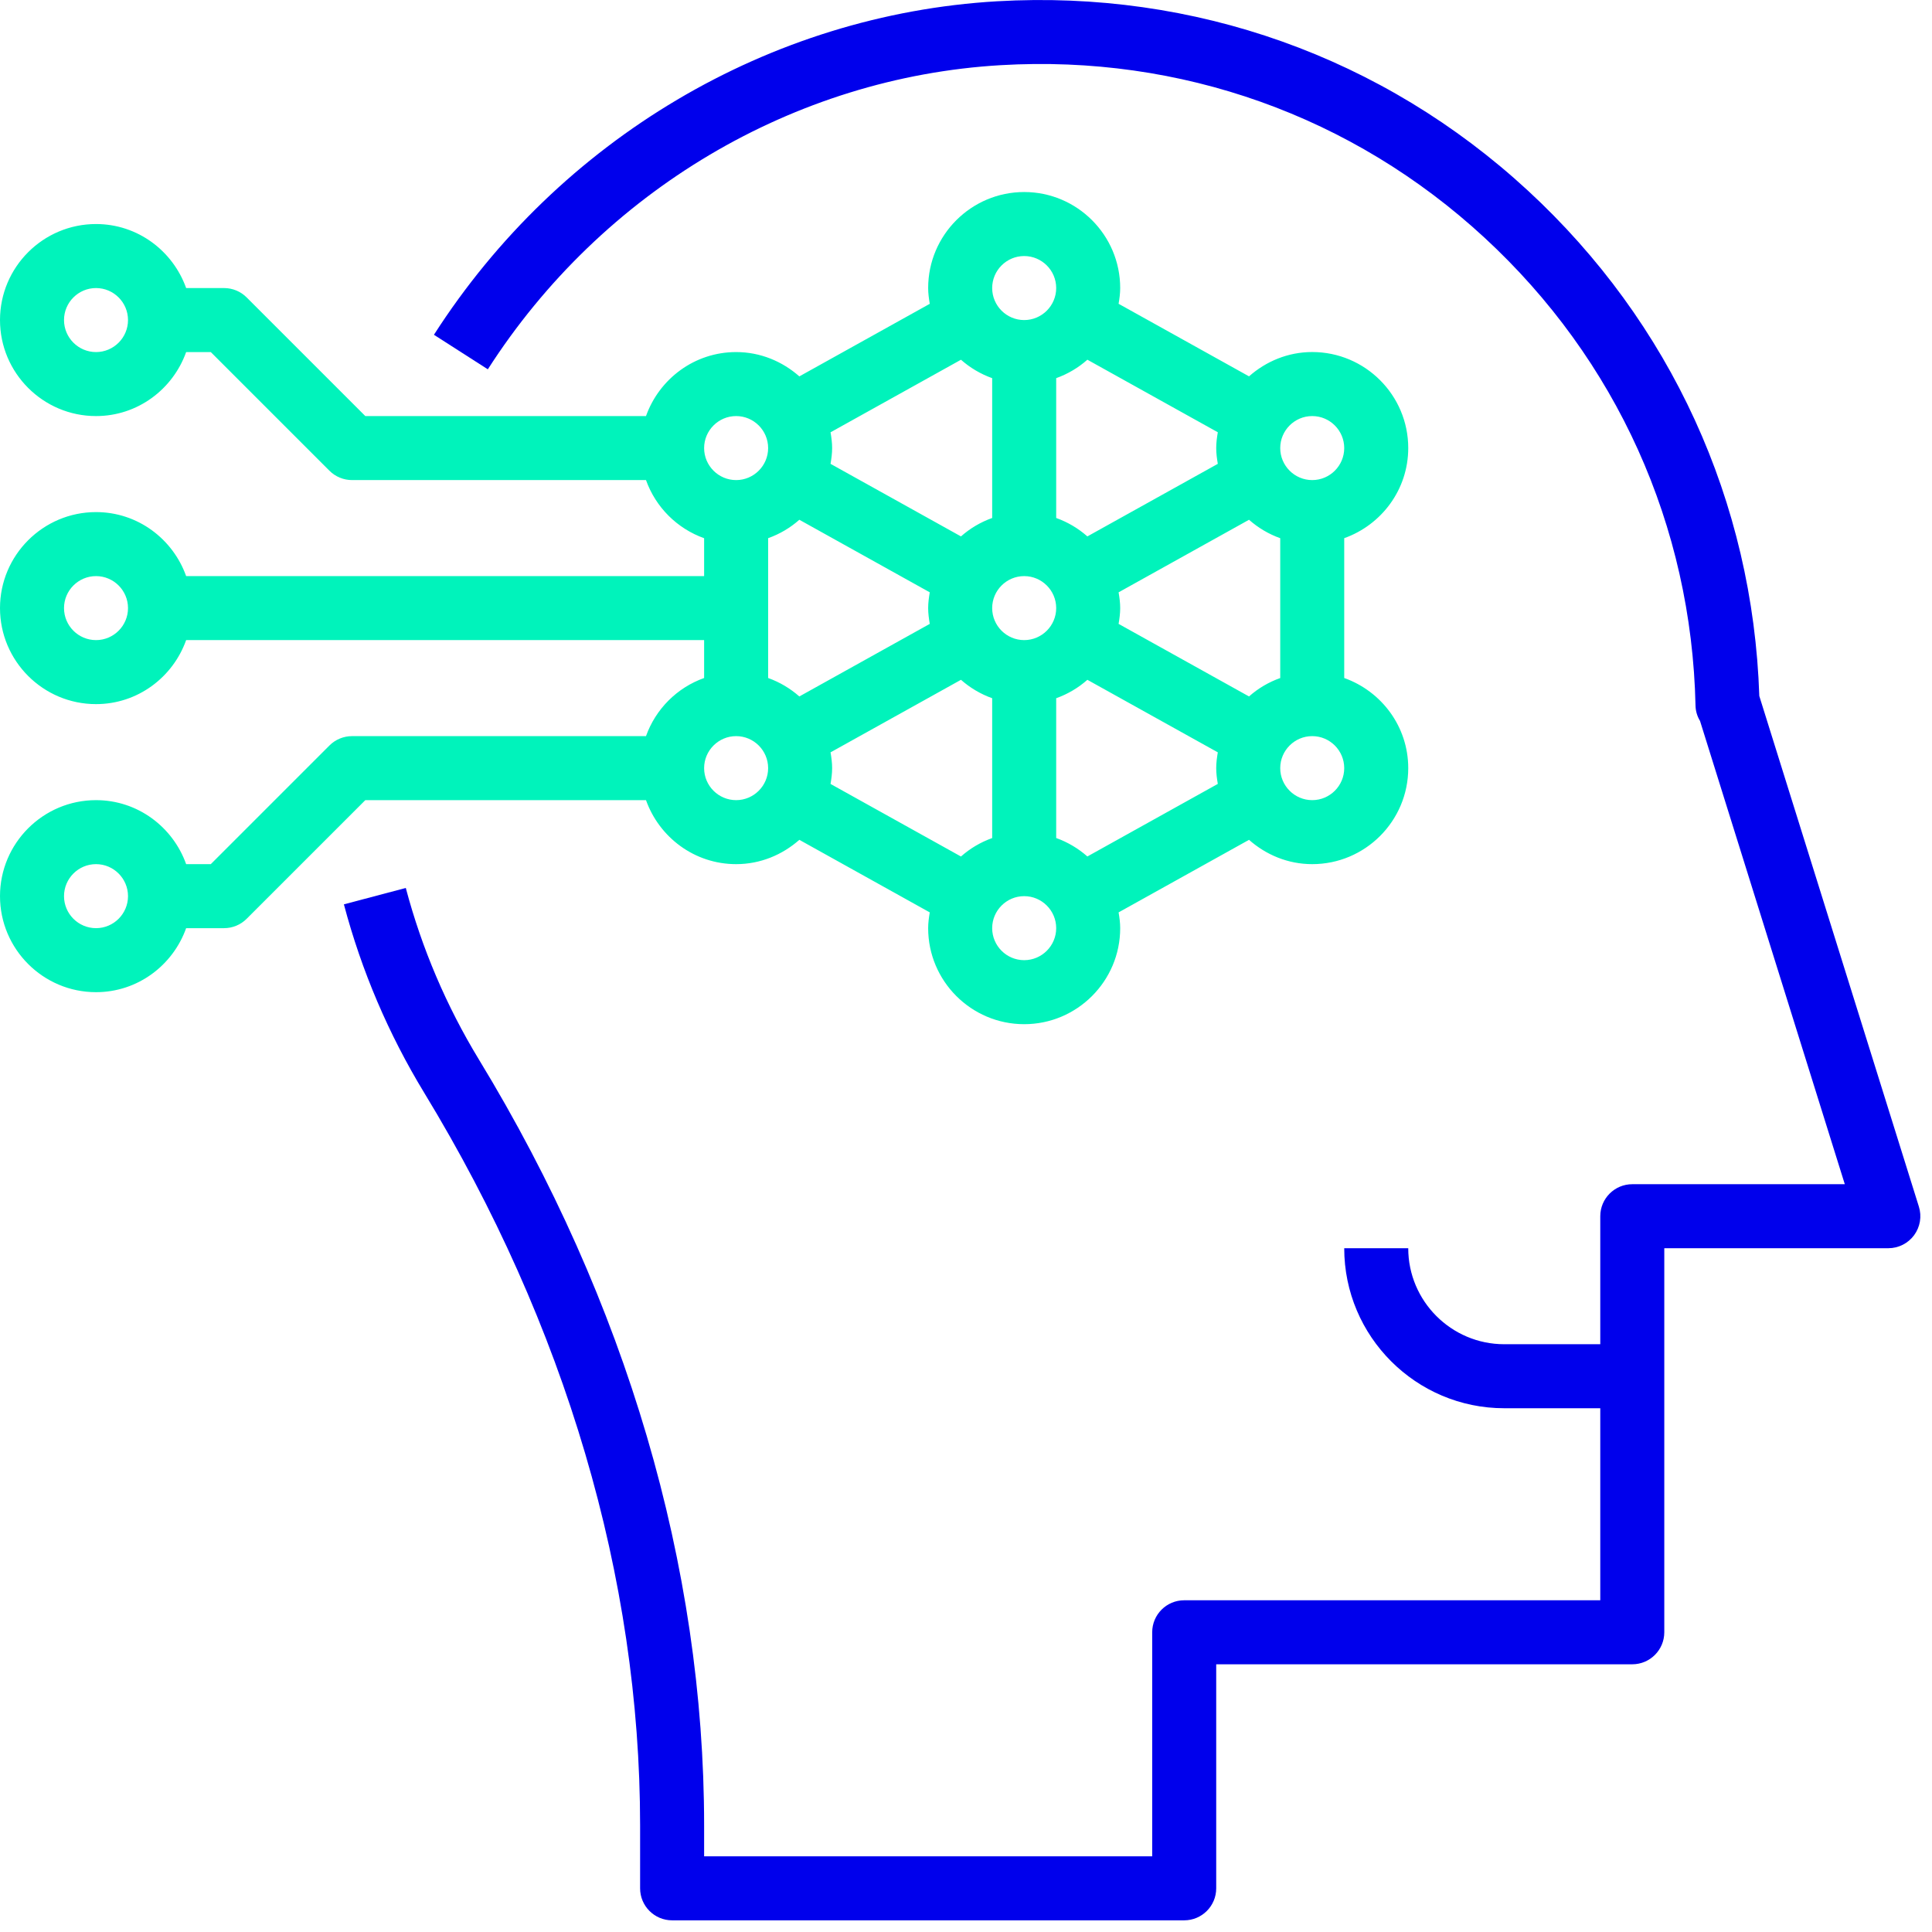
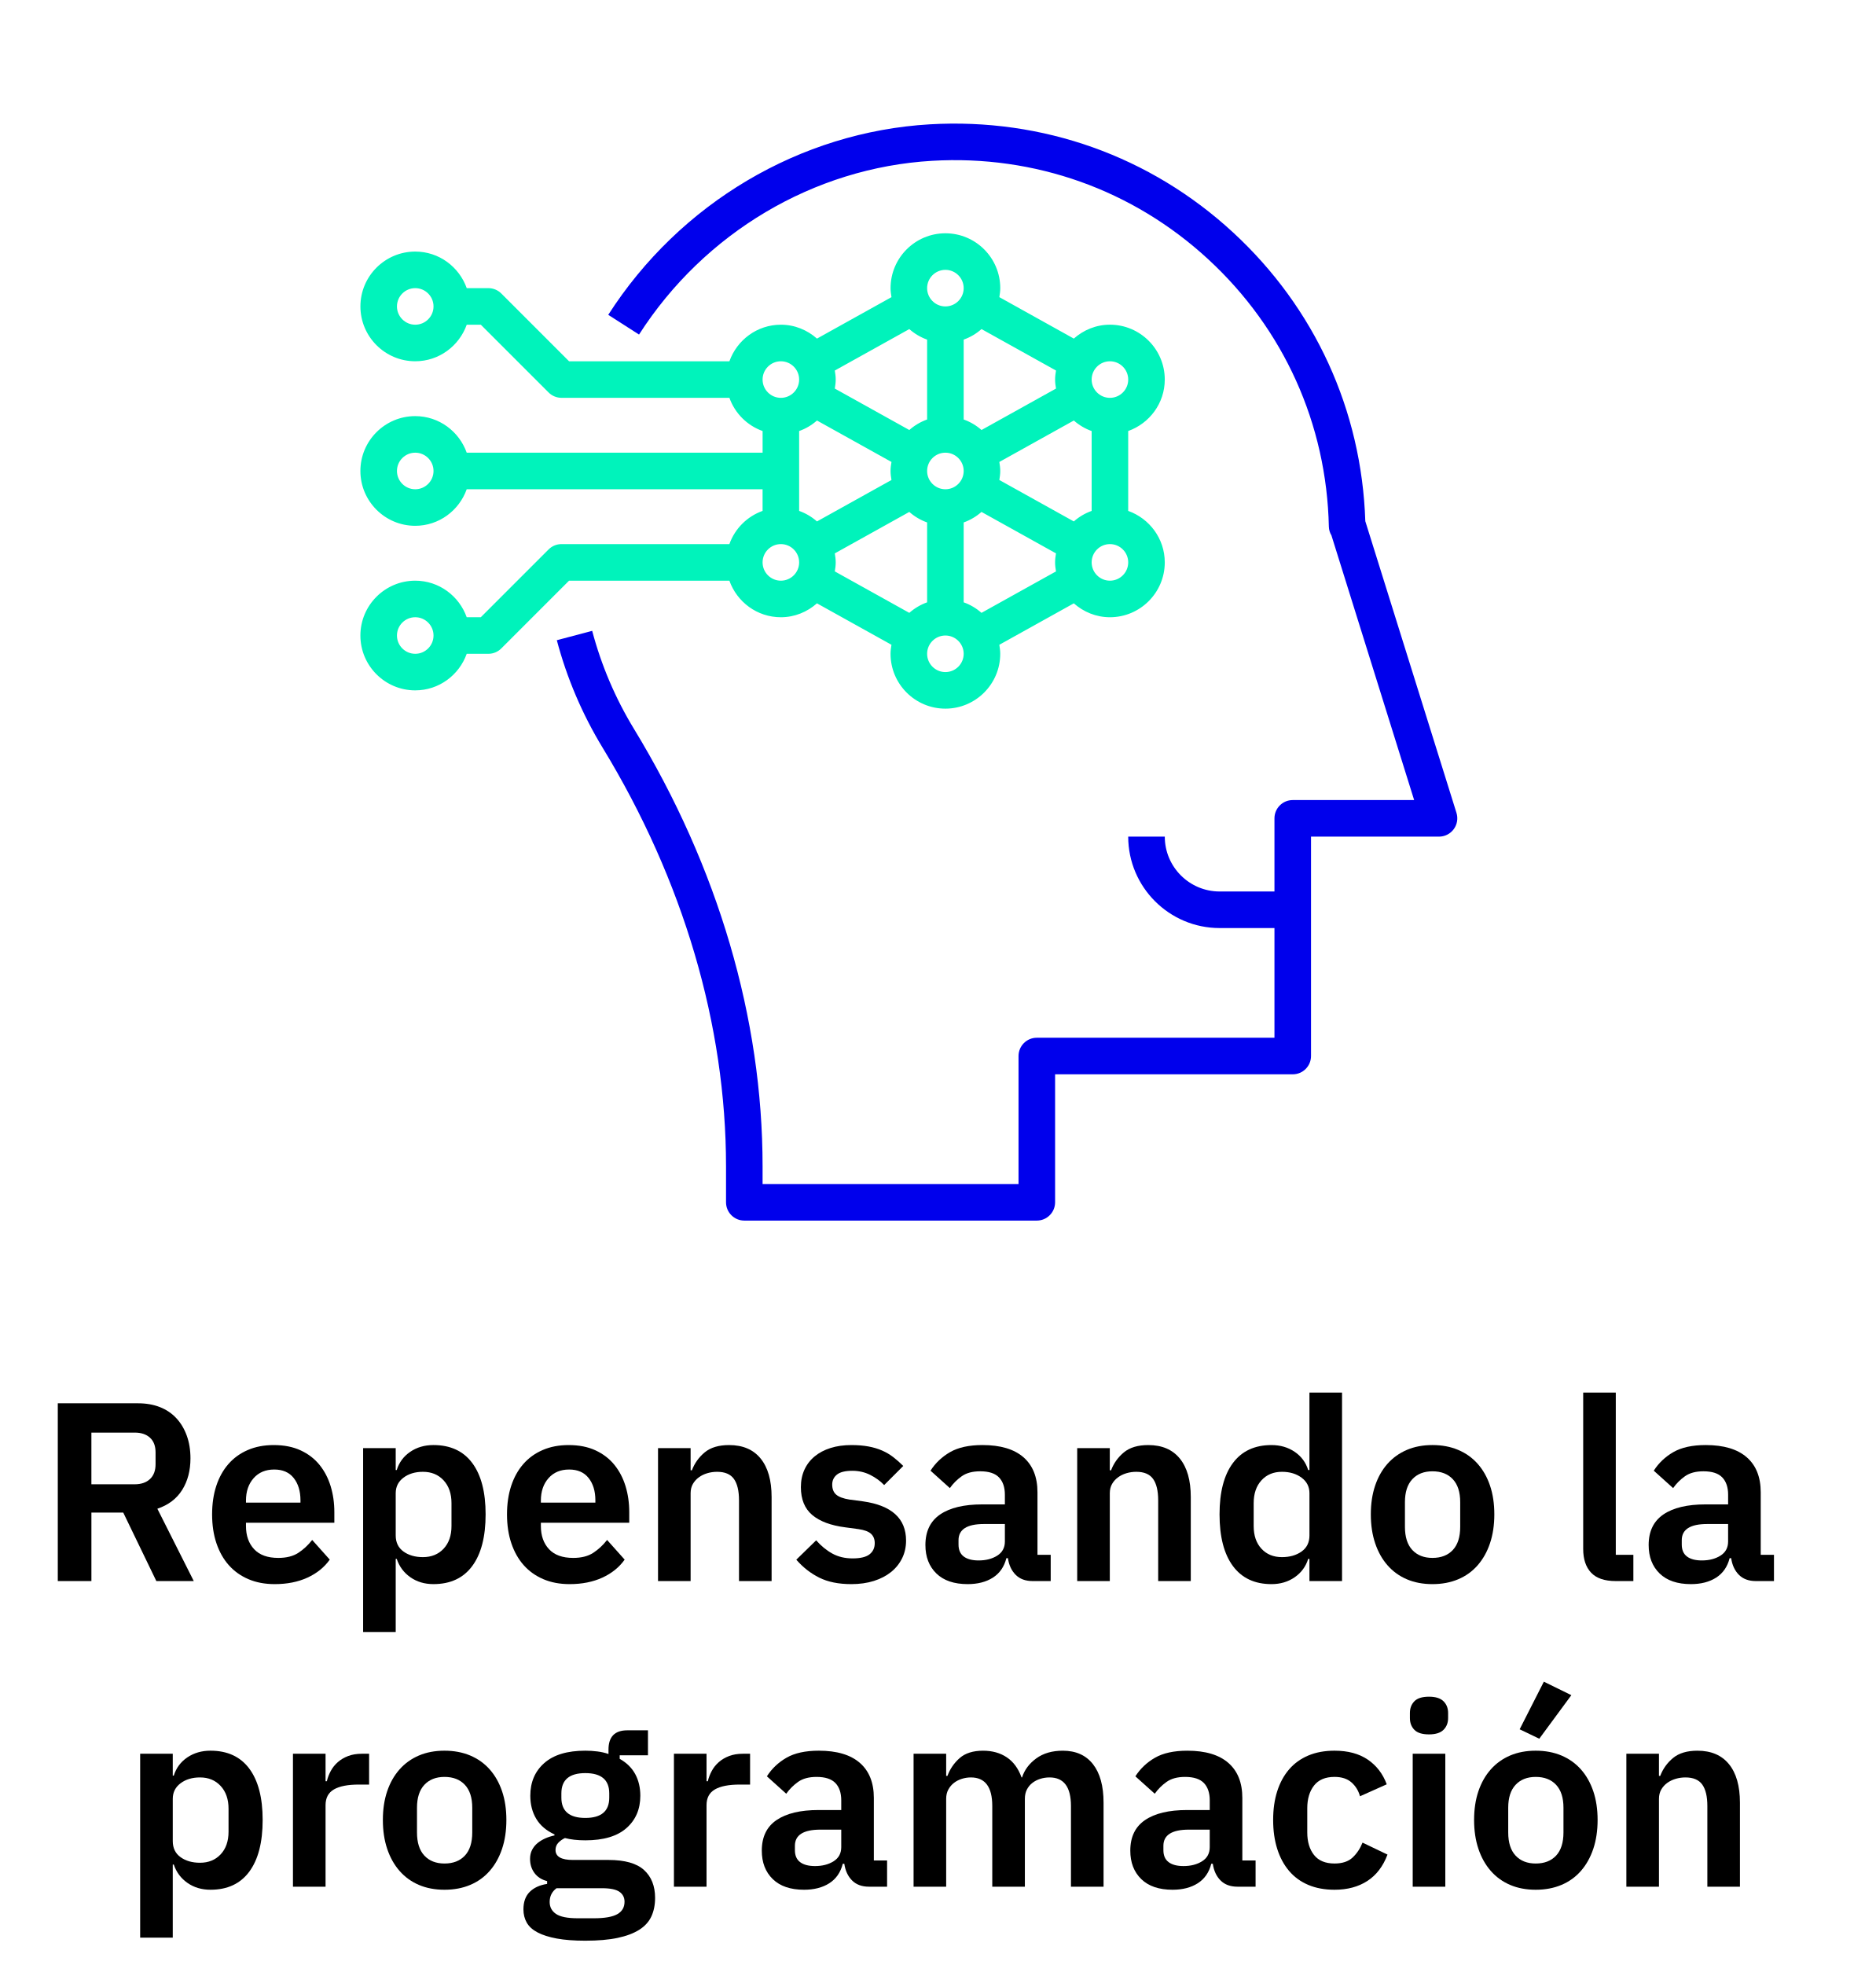
- <svg xmlns="http://www.w3.org/2000/svg" width="104px" height="104px" viewBox="0 0 104 104" version="1.1">
-   <g id="Landing-podcast" stroke="none" stroke-width="1" fill="none" fill-rule="evenodd">
-     <g id="Landing-podcast_Mobile" transform="translate(-108, -4323)" fill-rule="nonzero">
-       <g id="topicos" transform="translate(0, 4004)">
-         <g id="2" transform="translate(0, 306)">
+ <svg xmlns="http://www.w3.org/2000/svg" version="1.1" id="Capa_1" x="0px" y="0px" width="176.75px" height="185.167px" viewBox="-36 0 176.75 185.167" enable-background="new -36 0 176.75 185.167" xml:space="preserve">
+   <g id="Landing-podcast_1_">
+     <g id="Landing-podcast_Mobile_1_" transform="translate(-108, -4323)">
+       <g id="topicos_1_" transform="translate(0, 4004)">
+         <g id="_x32_" transform="translate(0, 306)">
          <g id="icon2" transform="translate(108, 13)">
-             <path d="M34.774,39.626 L18.952,39.626 C18.495,39.626 18.056,39.807 17.733,40.131 L11.347,46.517 L10.02,46.517 C9.307,44.517 7.412,43.072 5.169,43.072 C2.319,43.072 0,45.391 0,48.24 C0,51.09 2.319,53.409 5.169,53.409 C7.412,53.409 9.307,51.963 10.02,49.963 L12.06,49.963 C12.517,49.963 12.956,49.782 13.278,49.458 L19.665,43.072 L34.774,43.072 C35.488,45.072 37.383,46.517 39.626,46.517 C40.935,46.517 42.117,46.013 43.029,45.208 L50.049,49.114 C50.003,49.391 49.963,49.672 49.963,49.963 C49.963,52.813 52.282,55.132 55.132,55.132 C57.981,55.132 60.3,52.813 60.3,49.963 C60.3,49.672 60.261,49.391 60.214,49.114 L67.235,45.208 C68.146,46.013 69.328,46.517 70.637,46.517 C73.487,46.517 75.806,44.198 75.806,41.349 C75.806,39.106 74.361,37.21 72.36,36.497 L72.36,28.97 C74.361,28.257 75.806,26.362 75.806,24.118 C75.806,21.269 73.487,18.95 70.637,18.95 C69.328,18.95 68.146,19.455 67.235,20.259 L60.214,16.353 C60.261,16.078 60.3,15.797 60.3,15.506 C60.3,12.656 57.981,10.337 55.132,10.337 C52.282,10.337 49.963,12.656 49.963,15.506 C49.963,15.797 50.003,16.078 50.049,16.355 L43.029,20.261 C42.117,19.456 40.935,18.952 39.626,18.952 C37.383,18.952 35.488,20.397 34.774,22.397 L19.665,22.397 L13.278,16.011 C12.956,15.687 12.517,15.506 12.06,15.506 L10.02,15.506 C9.307,13.506 7.412,12.06 5.169,12.06 C2.319,12.06 0,14.379 0,17.229 C0,20.078 2.319,22.397 5.169,22.397 C7.412,22.397 9.307,20.952 10.02,18.952 L11.347,18.952 L17.733,25.338 C18.056,25.662 18.495,25.843 18.952,25.843 L34.774,25.843 C35.295,27.302 36.444,28.451 37.903,28.972 L37.903,31.012 L10.02,31.012 C9.307,29.011 7.412,27.566 5.169,27.566 C2.319,27.566 0,29.885 0,32.734 C0,35.584 2.319,37.903 5.169,37.903 C7.412,37.903 9.307,36.458 10.02,34.457 L37.903,34.457 L37.903,36.497 C36.444,37.017 35.295,38.167 34.774,39.626 Z M5.169,49.963 C4.219,49.963 3.446,49.19 3.446,48.24 C3.446,47.291 4.219,46.517 5.169,46.517 C6.118,46.517 6.891,47.291 6.891,48.24 C6.891,49.19 6.118,49.963 5.169,49.963 Z M5.169,18.952 C4.219,18.952 3.446,18.178 3.446,17.229 C3.446,16.279 4.219,15.506 5.169,15.506 C6.118,15.506 6.891,16.279 6.891,17.229 C6.891,18.178 6.118,18.952 5.169,18.952 Z M5.169,34.457 C4.219,34.457 3.446,33.684 3.446,32.734 C3.446,31.785 4.219,31.012 5.169,31.012 C6.118,31.012 6.891,31.785 6.891,32.734 C6.891,33.684 6.118,34.457 5.169,34.457 Z M39.626,43.072 C38.677,43.072 37.903,42.298 37.903,41.349 C37.903,40.399 38.677,39.626 39.626,39.626 C40.575,39.626 41.349,40.399 41.349,41.349 C41.349,42.298 40.575,43.072 39.626,43.072 Z M43.029,27.979 L50.049,31.885 C50.003,32.162 49.963,32.443 49.963,32.734 C49.963,33.026 50.003,33.306 50.049,33.584 L43.029,37.49 C42.539,37.059 41.974,36.721 41.349,36.497 L41.349,28.97 C41.974,28.748 42.541,28.412 43.029,27.979 Z M67.235,37.49 L60.214,33.584 C60.261,33.306 60.3,33.026 60.3,32.734 C60.3,32.443 60.261,32.162 60.214,31.885 L67.235,27.979 C67.724,28.41 68.289,28.748 68.915,28.972 L68.915,36.499 C68.289,36.721 67.722,37.057 67.235,37.49 Z M44.708,40.499 L51.729,36.594 C52.218,37.024 52.783,37.362 53.409,37.586 L53.409,45.113 C52.783,45.337 52.217,45.673 51.729,46.106 L44.708,42.2 C44.755,41.921 44.794,41.64 44.794,41.349 C44.794,41.058 44.755,40.777 44.708,40.499 Z M55.132,31.012 C56.081,31.012 56.855,31.785 56.855,32.734 C56.855,33.684 56.081,34.457 55.132,34.457 C54.182,34.457 53.409,33.684 53.409,32.734 C53.409,31.785 54.182,31.012 55.132,31.012 Z M56.855,37.586 C57.48,37.362 58.047,37.026 58.534,36.594 L65.555,40.499 C65.508,40.777 65.469,41.058 65.469,41.349 C65.469,41.64 65.508,41.921 65.555,42.198 L58.534,46.104 C58.045,45.673 57.48,45.335 56.855,45.111 L56.855,37.586 L56.855,37.586 Z M65.555,24.969 L58.534,28.875 C58.045,28.444 57.48,28.107 56.855,27.883 L56.855,20.356 C57.48,20.132 58.047,19.796 58.534,19.363 L65.555,23.269 C65.508,23.548 65.469,23.829 65.469,24.12 C65.469,24.411 65.508,24.692 65.555,24.969 Z M53.409,27.883 C52.783,28.107 52.217,28.443 51.729,28.875 L44.708,24.969 C44.755,24.692 44.794,24.411 44.794,24.12 C44.794,23.829 44.755,23.548 44.708,23.271 L51.729,19.365 C52.218,19.796 52.783,20.133 53.409,20.357 L53.409,27.883 Z M55.132,51.686 C54.182,51.686 53.409,50.912 53.409,49.963 C53.409,49.014 54.182,48.24 55.132,48.24 C56.081,48.24 56.855,49.014 56.855,49.963 C56.855,50.912 56.081,51.686 55.132,51.686 Z M70.637,43.072 C69.688,43.072 68.915,42.298 68.915,41.349 C68.915,40.399 69.688,39.626 70.637,39.626 C71.587,39.626 72.36,40.399 72.36,41.349 C72.36,42.298 71.587,43.072 70.637,43.072 Z M70.637,22.397 C71.587,22.397 72.36,23.171 72.36,24.12 C72.36,25.069 71.587,25.843 70.637,25.843 C69.688,25.843 68.915,25.069 68.915,24.12 C68.915,23.171 69.688,22.397 70.637,22.397 Z M55.132,13.783 C56.081,13.783 56.855,14.556 56.855,15.506 C56.855,16.455 56.081,17.229 55.132,17.229 C54.182,17.229 53.409,16.455 53.409,15.506 C53.409,14.556 54.182,13.783 55.132,13.783 Z M39.626,22.397 C40.575,22.397 41.349,23.171 41.349,24.12 C41.349,25.069 40.575,25.843 39.626,25.843 C38.677,25.843 37.903,25.069 37.903,24.12 C37.903,23.171 38.677,22.397 39.626,22.397 Z" id="Shape" fill="#00F3BB" />
-             <path d="M36.18,103.372 L63.746,103.372 C64.697,103.372 65.469,102.6 65.469,101.649 L65.469,89.589 L87.866,89.589 C88.817,89.589 89.589,88.817 89.589,87.866 L89.589,67.192 L101.649,67.192 C102.197,67.192 102.712,66.932 103.038,66.489 C103.363,66.046 103.458,65.477 103.294,64.954 L94.704,37.467 C94.36,27.013 89.946,17.365 82.241,10.254 C74.447,3.063 64.29,-0.548 53.666,0.069 C41.437,0.784 30.107,7.494 23.359,18.021 L26.26,19.88 C32.416,10.279 42.736,4.159 53.869,3.508 C63.553,2.937 72.807,6.237 79.903,12.787 C87.024,19.356 91.06,28.307 91.27,37.987 C91.277,38.285 91.365,38.566 91.513,38.809 L99.306,63.746 L87.866,63.746 C86.915,63.746 86.143,64.518 86.143,65.469 L86.143,72.36 L80.975,72.36 C78.125,72.36 75.806,70.041 75.806,67.192 L72.36,67.192 C72.36,71.942 76.225,75.806 80.975,75.806 L86.143,75.806 L86.143,86.143 L63.746,86.143 C62.795,86.143 62.023,86.915 62.023,87.866 L62.023,99.926 L37.903,99.926 L37.903,98.26 C37.903,84.32 33.713,70.067 25.784,57.041 C24.031,54.16 22.706,51.05 21.844,47.799 L18.512,48.681 C19.458,52.253 20.914,55.667 22.84,58.832 C30.44,71.32 34.457,84.953 34.457,98.26 L34.457,101.649 C34.457,102.6 35.229,103.372 36.18,103.372 Z" id="Path" fill="#0000EC" />
+             <path id="Shape_3_" fill="#00F3BB" d="M32.739,51.272H16.916c-0.457,0-0.896,0.181-1.218,0.505l-6.387,6.387H7.984       c-0.713-2-2.608-3.445-4.852-3.445c-2.85,0-5.168,2.318-5.168,5.168s2.319,5.168,5.168,5.168c2.243,0,4.139-1.445,4.852-3.445       h2.04c0.457,0,0.896-0.181,1.218-0.505l6.386-6.386h15.11c0.713,2,2.608,3.445,4.852,3.445c1.309,0,2.491-0.505,3.402-1.31       l7.021,3.905c-0.047,0.277-0.087,0.559-0.087,0.85c0,2.85,2.319,5.169,5.168,5.169c2.85,0,5.17-2.319,5.17-5.169       c0-0.291-0.041-0.572-0.086-0.85l7.02-3.905c0.912,0.805,2.094,1.31,3.402,1.31c2.85,0,5.17-2.319,5.17-5.169       c0-2.243-1.447-4.138-3.447-4.852v-7.527c2-0.713,3.447-2.608,3.447-4.852c0-2.85-2.32-5.168-5.17-5.168       c-1.309,0-2.49,0.505-3.402,1.31L58.18,28c0.045-0.276,0.086-0.557,0.086-0.848c0-2.85-2.32-5.169-5.17-5.169       c-2.849,0-5.168,2.319-5.168,5.169c0,0.291,0.04,0.572,0.087,0.849l-7.021,3.906c-0.911-0.805-2.093-1.309-3.402-1.309       c-2.243,0-4.138,1.445-4.852,3.446h-15.11l-6.386-6.387c-0.322-0.324-0.762-0.505-1.218-0.505h-2.04       c-0.713-2-2.608-3.446-4.852-3.446c-2.85,0-5.168,2.319-5.168,5.168s2.319,5.169,5.168,5.169c2.243,0,4.139-1.446,4.852-3.446       h1.327l6.387,6.386c0.322,0.324,0.762,0.505,1.218,0.505h15.823c0.52,1.46,1.669,2.608,3.128,3.129v2.04H7.984       c-0.713-2-2.608-3.445-4.852-3.445c-2.85,0-5.168,2.318-5.168,5.168s2.319,5.168,5.168,5.168c2.243,0,4.139-1.445,4.852-3.445       h27.883v2.04C34.408,48.664,33.259,49.813,32.739,51.272z M3.133,61.609c-0.949,0-1.723-0.773-1.723-1.723       s0.773-1.723,1.723-1.723s1.723,0.773,1.723,1.723S4.082,61.609,3.133,61.609z M3.133,30.598c-0.949,0-1.723-0.774-1.723-1.723       s0.773-1.723,1.723-1.723s1.723,0.773,1.723,1.723S4.082,30.598,3.133,30.598z M3.133,46.104c-0.949,0-1.723-0.773-1.723-1.723       s0.773-1.723,1.723-1.723s1.723,0.773,1.723,1.723S4.082,46.104,3.133,46.104z M37.59,54.719c-0.949,0-1.723-0.774-1.723-1.724       s0.774-1.723,1.723-1.723s1.723,0.773,1.723,1.723S38.54,54.719,37.59,54.719z M40.993,39.626l7.021,3.905       c-0.047,0.277-0.087,0.559-0.087,0.85s0.04,0.572,0.087,0.85l-7.021,3.905c-0.489-0.431-1.054-0.769-1.68-0.992v-7.527       C39.938,40.395,40.505,40.059,40.993,39.626z M65.199,49.136l-7.02-3.905c0.045-0.277,0.086-0.559,0.086-0.85       s-0.041-0.572-0.086-0.85l7.02-3.905c0.49,0.431,1.055,0.769,1.68,0.992v7.527C66.254,48.367,65.688,48.703,65.199,49.136z        M42.673,52.146l7.021-3.906c0.488,0.431,1.054,0.769,1.679,0.992v7.527c-0.625,0.224-1.191,0.561-1.679,0.992l-7.021-3.906       c0.046-0.278,0.086-0.56,0.086-0.851S42.719,52.424,42.673,52.146z M53.096,42.658c0.949,0,1.723,0.773,1.723,1.723       s-0.773,1.723-1.723,1.723c-0.95,0-1.723-0.773-1.723-1.723S52.146,42.658,53.096,42.658z M54.818,49.232       c0.627-0.224,1.193-0.561,1.68-0.992l7.021,3.906c-0.047,0.277-0.086,0.558-0.086,0.849s0.039,0.572,0.086,0.85l-7.021,3.905       c-0.488-0.43-1.053-0.768-1.68-0.992V49.232L54.818,49.232z M63.52,36.616l-7.021,3.905c-0.488-0.431-1.053-0.768-1.68-0.992       v-7.527c0.627-0.224,1.193-0.56,1.68-0.992l7.021,3.906c-0.047,0.278-0.086,0.56-0.086,0.851S63.473,36.338,63.52,36.616z        M51.373,39.529c-0.625,0.225-1.191,0.561-1.679,0.992l-7.021-3.905c0.046-0.278,0.086-0.559,0.086-0.85       s-0.04-0.572-0.086-0.85l7.021-3.905c0.488,0.431,1.054,0.768,1.679,0.992V39.529z M53.096,63.332       c-0.95,0-1.723-0.773-1.723-1.723s0.773-1.723,1.723-1.723c0.949,0,1.723,0.773,1.723,1.723S54.045,63.332,53.096,63.332z        M68.602,54.719c-0.949,0-1.723-0.774-1.723-1.724s0.773-1.723,1.723-1.723s1.723,0.773,1.723,1.723       S69.551,54.719,68.602,54.719z M68.602,34.044c0.949,0,1.723,0.773,1.723,1.723s-0.773,1.723-1.723,1.723       s-1.723-0.773-1.723-1.723S67.652,34.044,68.602,34.044z M53.096,25.429c0.949,0,1.723,0.774,1.723,1.723       s-0.773,1.723-1.723,1.723c-0.95,0-1.723-0.773-1.723-1.723S52.146,25.429,53.096,25.429z M37.59,34.044       c0.949,0,1.723,0.773,1.723,1.723s-0.773,1.723-1.723,1.723s-1.723-0.773-1.723-1.723S36.641,34.044,37.59,34.044z" />
+             <path id="Path" fill="#0000EC" d="M34.145,115.019h27.566c0.951,0,1.723-0.772,1.723-1.724v-12.06H85.83       c0.951,0,1.723-0.771,1.723-1.723V78.838h12.061c0.549,0,1.063-0.26,1.389-0.703c0.326-0.442,0.42-1.011,0.258-1.535       l-8.592-27.486c-0.344-10.454-4.758-20.102-12.463-27.212C72.412,14.71,62.256,11.099,51.63,11.715       c-12.229,0.715-23.559,7.426-30.308,17.952l2.901,1.859C30.38,21.925,40.7,15.806,51.833,15.154       c9.684-0.57,18.938,2.729,26.034,9.279c7.121,6.569,11.158,15.52,11.367,25.2c0.008,0.298,0.096,0.579,0.244,0.821       l7.793,24.938H85.83c-0.951,0-1.723,0.771-1.723,1.723v6.892h-5.168c-2.85,0-5.168-2.319-5.168-5.169h-3.447       c0,4.75,3.865,8.615,8.615,8.615h5.168v10.336H61.711c-0.951,0-1.723,0.772-1.723,1.724v12.06H35.867v-1.666       c0-13.939-4.19-28.192-12.119-41.219c-1.754-2.881-3.079-5.99-3.94-9.242l-3.332,0.883c0.946,3.571,2.402,6.986,4.328,10.15       c7.6,12.488,11.618,26.121,11.618,39.428v3.389C32.422,114.246,33.193,115.019,34.145,115.019z" />
          </g>
        </g>
      </g>
    </g>
  </g>
+   <g>
+     <path d="M-27.386,148.988h-3.168v-16.752h7.56c0.768,0,1.456,0.12,2.064,0.359c0.608,0.24,1.124,0.588,1.548,1.045   c0.424,0.455,0.752,1.004,0.984,1.644s0.348,1.353,0.348,2.136c0,1.152-0.26,2.145-0.78,2.977s-1.3,1.424-2.34,1.775l3.432,6.816   h-3.528l-3.12-6.456h-3V148.988z M-23.307,139.868c0.608,0,1.088-0.163,1.44-0.491s0.528-0.797,0.528-1.404v-1.104   c0-0.608-0.176-1.071-0.528-1.392s-0.832-0.48-1.44-0.48h-4.08v4.872H-23.307z" />
+     <path d="M-10.107,149.276c-0.928,0-1.756-0.156-2.484-0.468c-0.728-0.313-1.344-0.752-1.848-1.32   c-0.504-0.568-0.892-1.256-1.164-2.064c-0.272-0.807-0.408-1.715-0.408-2.724c0-0.991,0.132-1.888,0.396-2.688   c0.264-0.799,0.644-1.483,1.14-2.051c0.496-0.568,1.104-1.009,1.824-1.32c0.72-0.313,1.536-0.469,2.448-0.469   c0.976,0,1.824,0.168,2.544,0.504c0.72,0.336,1.312,0.793,1.776,1.369c0.464,0.575,0.812,1.244,1.044,2.004   s0.348,1.571,0.348,2.436v1.008h-8.328v0.311c0,0.904,0.256,1.632,0.768,2.18c0.512,0.549,1.272,0.822,2.28,0.822   c0.768,0,1.396-0.159,1.884-0.477c0.488-0.318,0.924-0.723,1.308-1.215l1.656,1.853c-0.512,0.722-1.212,1.288-2.1,1.696   C-7.911,149.071-8.939,149.276-10.107,149.276z M-10.155,138.477c-0.816,0-1.464,0.271-1.944,0.816   c-0.48,0.543-0.72,1.247-0.72,2.111v0.191h5.136v-0.215c0-0.865-0.212-1.564-0.636-2.101S-9.355,138.477-10.155,138.477z" />
+     <path d="M-1.779,136.461h3.072v2.063h0.096c0.224-0.72,0.648-1.292,1.272-1.716s1.352-0.637,2.184-0.637   c1.6,0,2.82,0.564,3.66,1.692s1.26,2.74,1.26,4.836c0,2.112-0.42,3.736-1.26,4.872c-0.84,1.137-2.061,1.704-3.66,1.704   c-0.832,0-1.556-0.216-2.172-0.647c-0.616-0.433-1.044-1.009-1.284-1.729H1.293v6.888h-3.072V136.461z M3.861,146.732   c0.8,0,1.448-0.264,1.944-0.792s0.744-1.239,0.744-2.136v-2.16c0-0.896-0.248-1.611-0.744-2.148   c-0.496-0.535-1.144-0.804-1.944-0.804c-0.736,0-1.348,0.185-1.836,0.552c-0.488,0.368-0.732,0.856-0.732,1.465v3.983   c0,0.656,0.244,1.16,0.732,1.512C2.513,146.557,3.125,146.732,3.861,146.732z" />
+     <path d="M17.685,149.276c-0.928,0-1.756-0.156-2.484-0.468c-0.728-0.313-1.344-0.752-1.848-1.32   c-0.504-0.568-0.892-1.256-1.164-2.064c-0.272-0.807-0.408-1.715-0.408-2.724c0-0.991,0.132-1.888,0.396-2.688   c0.264-0.799,0.644-1.483,1.14-2.051c0.496-0.568,1.104-1.009,1.824-1.32c0.72-0.313,1.536-0.469,2.448-0.469   c0.976,0,1.824,0.168,2.544,0.504c0.72,0.336,1.312,0.793,1.776,1.369c0.464,0.575,0.812,1.244,1.044,2.004   s0.348,1.571,0.348,2.436v1.008h-8.328v0.311c0,0.904,0.256,1.632,0.768,2.18c0.512,0.549,1.272,0.822,2.28,0.822   c0.768,0,1.396-0.159,1.884-0.477c0.488-0.318,0.924-0.723,1.308-1.215l1.656,1.853c-0.512,0.722-1.212,1.288-2.1,1.696   C19.881,149.071,18.853,149.276,17.685,149.276z M17.637,138.477c-0.816,0-1.464,0.271-1.944,0.816   c-0.48,0.543-0.72,1.247-0.72,2.111v0.191h5.136v-0.215c0-0.865-0.212-1.564-0.636-2.101S18.437,138.477,17.637,138.477z" />
+     <path d="M26.013,148.988v-12.527h3.072v2.088h0.12c0.256-0.672,0.66-1.236,1.212-1.692c0.552-0.456,1.316-0.685,2.292-0.685   c1.296,0,2.288,0.424,2.976,1.272c0.688,0.849,1.032,2.056,1.032,3.624v7.92h-3.072v-7.607c0-0.896-0.16-1.568-0.48-2.017   c-0.32-0.448-0.849-0.672-1.584-0.672c-0.32,0-0.628,0.044-0.924,0.132c-0.296,0.088-0.56,0.216-0.792,0.385   c-0.232,0.168-0.42,0.375-0.564,0.623s-0.216,0.54-0.216,0.877v8.279H26.013z" />
+     <path d="M44.229,149.276c-1.2,0-2.208-0.204-3.024-0.612s-1.536-0.972-2.16-1.691l1.872-1.824c0.464,0.527,0.972,0.944,1.524,1.248   c0.552,0.304,1.188,0.455,1.908,0.455c0.736,0,1.268-0.127,1.596-0.383c0.328-0.256,0.492-0.608,0.492-1.057   c0-0.367-0.116-0.66-0.348-0.876c-0.232-0.216-0.628-0.364-1.188-0.444l-1.248-0.168c-1.36-0.176-2.396-0.563-3.108-1.164   c-0.712-0.6-1.068-1.476-1.068-2.627c0-0.608,0.112-1.156,0.336-1.645s0.544-0.904,0.96-1.248s0.916-0.607,1.5-0.792   c0.584-0.184,1.236-0.276,1.956-0.276c0.608,0,1.148,0.045,1.62,0.133c0.472,0.088,0.9,0.216,1.284,0.384   c0.384,0.168,0.735,0.376,1.056,0.624c0.32,0.248,0.632,0.523,0.936,0.828l-1.8,1.8c-0.368-0.384-0.808-0.704-1.32-0.96   s-1.072-0.385-1.68-0.385c-0.672,0-1.156,0.121-1.452,0.36c-0.296,0.24-0.444,0.552-0.444,0.937c0,0.416,0.124,0.732,0.372,0.947   c0.248,0.217,0.668,0.373,1.26,0.469l1.272,0.168c2.704,0.384,4.056,1.616,4.056,3.695c0,0.609-0.124,1.164-0.372,1.668   s-0.596,0.937-1.044,1.297c-0.448,0.359-0.988,0.64-1.62,0.84C45.721,149.176,45.013,149.276,44.229,149.276z" />
+     <path d="M61.316,148.988c-0.672,0-1.203-0.195-1.596-0.588s-0.637-0.916-0.732-1.572h-0.144c-0.208,0.816-0.632,1.428-1.272,1.836   c-0.64,0.408-1.432,0.612-2.375,0.612c-1.281,0-2.265-0.335-2.953-1.005s-1.032-1.563-1.032-2.68c0-1.291,0.464-2.252,1.392-2.883   c0.928-0.63,2.248-0.945,3.96-0.945h2.137v-0.912c0-0.703-0.185-1.247-0.553-1.631c-0.368-0.385-0.96-0.576-1.775-0.576   c-0.721,0-1.301,0.156-1.74,0.468c-0.44,0.312-0.813,0.685-1.116,1.116l-1.824-1.643c0.464-0.724,1.081-1.307,1.848-1.75   c0.768-0.441,1.783-0.664,3.048-0.664c1.696,0,2.983,0.384,3.864,1.15c0.879,0.766,1.32,1.867,1.32,3.304v5.89h1.247v2.473H61.316z    M56.229,147.045c0.688,0,1.271-0.151,1.752-0.453c0.48-0.303,0.721-0.747,0.721-1.335v-1.645h-1.969c-1.6,0-2.4,0.509-2.4,1.525   v0.405c0,0.508,0.164,0.886,0.492,1.132C55.152,146.922,55.621,147.045,56.229,147.045z" />
+     <path d="M65.517,148.988v-12.527h3.072v2.088h0.12c0.256-0.672,0.66-1.236,1.212-1.692s1.315-0.685,2.292-0.685   c1.296,0,2.287,0.424,2.977,1.272c0.688,0.849,1.031,2.056,1.031,3.624v7.92h-3.072v-7.607c0-0.896-0.16-1.568-0.479-2.017   c-0.32-0.448-0.849-0.672-1.584-0.672c-0.32,0-0.628,0.044-0.925,0.132c-0.296,0.088-0.56,0.216-0.791,0.385   c-0.232,0.168-0.42,0.375-0.564,0.623s-0.216,0.54-0.216,0.877v8.279H65.517z" />
+     <path d="M87.404,146.9h-0.119c-0.225,0.72-0.648,1.296-1.272,1.729c-0.624,0.432-1.353,0.647-2.185,0.647   c-1.584,0-2.795-0.567-3.636-1.704c-0.84-1.136-1.26-2.76-1.26-4.872c0-2.096,0.42-3.708,1.26-4.836   c0.841-1.128,2.052-1.692,3.636-1.692c0.832,0,1.561,0.213,2.185,0.637s1.048,0.996,1.272,1.716h0.119v-7.296h3.072v17.76h-3.072   V146.9z M84.813,146.732c0.736,0,1.352-0.176,1.848-0.528c0.496-0.352,0.744-0.855,0.744-1.512v-3.983   c0-0.608-0.248-1.097-0.744-1.465c-0.496-0.367-1.111-0.552-1.848-0.552c-0.801,0-1.443,0.269-1.932,0.804   c-0.488,0.537-0.732,1.252-0.732,2.148v2.16c0,0.896,0.244,1.607,0.732,2.136S84.012,146.732,84.813,146.732z" />
+     <path d="M98.996,149.276c-0.896,0-1.699-0.152-2.412-0.456c-0.711-0.304-1.319-0.744-1.824-1.32   c-0.504-0.576-0.892-1.268-1.163-2.076c-0.272-0.807-0.408-1.715-0.408-2.724c0-1.008,0.136-1.911,0.408-2.712   c0.271-0.8,0.659-1.484,1.163-2.052c0.505-0.567,1.113-1.004,1.824-1.308c0.713-0.305,1.516-0.457,2.412-0.457   s1.705,0.152,2.424,0.457c0.721,0.304,1.332,0.74,1.836,1.308s0.893,1.252,1.164,2.052c0.272,0.801,0.408,1.704,0.408,2.712   c0,1.009-0.136,1.917-0.408,2.724c-0.271,0.809-0.66,1.5-1.164,2.076s-1.115,1.017-1.836,1.32   C100.701,149.124,99.893,149.276,98.996,149.276z M98.996,146.805c0.816,0,1.456-0.248,1.92-0.744   c0.465-0.496,0.696-1.225,0.696-2.184v-2.328c0-0.944-0.231-1.664-0.696-2.16c-0.464-0.496-1.104-0.744-1.92-0.744   c-0.8,0-1.432,0.248-1.896,0.744s-0.696,1.216-0.696,2.16v2.328c0,0.959,0.232,1.688,0.696,2.184S98.196,146.805,98.996,146.805z" />
+     <path d="M116.275,148.988c-1.056,0-1.832-0.264-2.328-0.792s-0.744-1.272-0.744-2.231v-14.736h3.072v15.287h1.656v2.473H116.275z" />
+     <path d="M129.476,148.988c-0.673,0-1.204-0.195-1.597-0.588c-0.392-0.393-0.636-0.916-0.731-1.572h-0.144   c-0.209,0.816-0.633,1.428-1.272,1.836s-1.433,0.612-2.376,0.612c-1.28,0-2.264-0.335-2.952-1.005s-1.032-1.563-1.032-2.68   c0-1.291,0.465-2.252,1.393-2.883c0.928-0.63,2.248-0.945,3.96-0.945h2.136v-0.912c0-0.703-0.184-1.247-0.552-1.631   c-0.368-0.385-0.96-0.576-1.776-0.576c-0.72,0-1.3,0.156-1.74,0.468c-0.439,0.312-0.813,0.685-1.115,1.116l-1.824-1.643   c0.464-0.724,1.08-1.307,1.848-1.75c0.768-0.441,1.784-0.664,3.049-0.664c1.695,0,2.983,0.384,3.863,1.15   c0.88,0.766,1.32,1.867,1.32,3.304v5.89h1.248v2.473H129.476z M124.387,147.045c0.688,0,1.272-0.151,1.752-0.453   c0.48-0.303,0.721-0.747,0.721-1.335v-1.645h-1.968c-1.601,0-2.4,0.509-2.4,1.525v0.405c0,0.508,0.164,0.886,0.492,1.132   C123.311,146.922,123.779,147.045,124.387,147.045z" />
+     <path d="M-22.791,165.26h3.072v2.064h0.096c0.224-0.721,0.648-1.292,1.272-1.717c0.624-0.423,1.352-0.635,2.184-0.635   c1.6,0,2.82,0.563,3.66,1.691s1.26,2.74,1.26,4.836c0,2.112-0.42,3.736-1.26,4.872c-0.84,1.137-2.061,1.704-3.66,1.704   c-0.832,0-1.556-0.216-2.172-0.648c-0.616-0.432-1.044-1.008-1.284-1.728h-0.096v6.888h-3.072V165.26z M-17.15,175.532   c0.8,0,1.448-0.264,1.944-0.792s0.744-1.24,0.744-2.137v-2.16c0-0.895-0.248-1.611-0.744-2.147s-1.144-0.804-1.944-0.804   c-0.736,0-1.348,0.184-1.836,0.552c-0.488,0.368-0.732,0.856-0.732,1.464v3.984c0,0.656,0.244,1.16,0.732,1.512   C-18.499,175.356-17.887,175.532-17.15,175.532z" />
+     <path d="M-8.391,177.788V165.26h3.072v2.592h0.12c0.08-0.336,0.204-0.66,0.372-0.972s0.388-0.588,0.66-0.827   c0.272-0.24,0.596-0.433,0.972-0.576c0.375-0.145,0.812-0.217,1.308-0.217h0.672v2.904h-0.96c-1.041,0-1.824,0.152-2.352,0.456   c-0.528,0.304-0.792,0.8-0.792,1.487v7.681H-8.391z" />
+     <path d="M5.89,178.076c-0.896,0-1.7-0.152-2.412-0.456s-1.32-0.744-1.824-1.32c-0.504-0.576-0.892-1.268-1.164-2.076   c-0.272-0.808-0.408-1.716-0.408-2.724s0.136-1.912,0.408-2.712c0.271-0.8,0.66-1.483,1.164-2.052   c0.504-0.568,1.112-1.004,1.824-1.309c0.712-0.303,1.516-0.455,2.412-0.455c0.896,0,1.704,0.152,2.424,0.455   c0.72,0.305,1.332,0.74,1.836,1.309s0.892,1.252,1.164,2.052c0.272,0.8,0.408,1.704,0.408,2.712s-0.136,1.916-0.408,2.724   c-0.272,0.809-0.66,1.5-1.164,2.076s-1.116,1.017-1.836,1.32C7.594,177.924,6.785,178.076,5.89,178.076z M5.89,175.604   c0.816,0,1.456-0.248,1.92-0.744c0.464-0.496,0.696-1.225,0.696-2.185v-2.328c0-0.943-0.232-1.664-0.696-2.16   c-0.464-0.495-1.104-0.744-1.92-0.744c-0.8,0-1.432,0.249-1.896,0.744c-0.464,0.496-0.696,1.217-0.696,2.16v2.328   c0,0.96,0.232,1.688,0.696,2.185C4.458,175.356,5.089,175.604,5.89,175.604z" />
+     <path d="M25.737,178.844c0,0.656-0.116,1.236-0.348,1.74s-0.612,0.924-1.14,1.26c-0.528,0.336-1.208,0.592-2.04,0.769   c-0.832,0.176-1.848,0.264-3.048,0.264c-1.056,0-1.952-0.068-2.688-0.204s-1.34-0.328-1.812-0.576   c-0.472-0.248-0.812-0.556-1.02-0.924s-0.312-0.784-0.312-1.248c0-0.704,0.196-1.252,0.588-1.644   c0.392-0.393,0.94-0.645,1.644-0.756v-0.265c-0.512-0.128-0.908-0.38-1.188-0.757s-0.42-0.821-0.42-1.334   c0-0.32,0.064-0.604,0.192-0.853c0.128-0.249,0.3-0.461,0.516-0.638c0.216-0.176,0.46-0.324,0.732-0.444s0.56-0.212,0.864-0.277   v-0.096c-0.768-0.352-1.34-0.839-1.716-1.463c-0.376-0.623-0.564-1.351-0.564-2.182c0-1.279,0.44-2.307,1.32-3.082   c0.879-0.775,2.168-1.162,3.864-1.162c0.384,0,0.764,0.023,1.14,0.071c0.375,0.048,0.724,0.128,1.044,0.24v-0.408   c0-1.216,0.592-1.823,1.776-1.823h1.944v2.352h-2.664v0.336c0.656,0.368,1.144,0.848,1.464,1.439c0.32,0.592,0.48,1.272,0.48,2.041   c0,1.264-0.436,2.279-1.308,3.047c-0.872,0.769-2.164,1.152-3.876,1.152c-0.736,0-1.376-0.072-1.92-0.216   c-0.24,0.112-0.448,0.26-0.624,0.444c-0.176,0.184-0.264,0.412-0.264,0.684c0,0.624,0.544,0.937,1.632,0.937h3.36   c1.536,0,2.652,0.315,3.348,0.947C25.389,176.849,25.737,177.725,25.737,178.844z M22.857,179.204c0-0.4-0.16-0.712-0.48-0.936   c-0.32-0.225-0.873-0.337-1.656-0.337h-4.272c-0.432,0.32-0.648,0.752-0.648,1.297c0,0.479,0.2,0.855,0.6,1.128   c0.399,0.271,1.08,0.407,2.04,0.407h1.536c1.008,0,1.74-0.128,2.196-0.384S22.857,179.732,22.857,179.204z M19.161,171.309   c1.504,0,2.256-0.637,2.256-1.91v-0.405c0-1.272-0.752-1.909-2.256-1.909s-2.256,0.637-2.256,1.909v0.405   C16.905,170.672,17.657,171.309,19.161,171.309z" />
+     <path d="M27.513,177.788V165.26h3.072v2.592h0.12c0.08-0.336,0.204-0.66,0.372-0.972s0.388-0.588,0.66-0.827   c0.272-0.24,0.596-0.433,0.972-0.576c0.375-0.145,0.812-0.217,1.308-0.217h0.672v2.904h-0.96c-1.041,0-1.824,0.152-2.352,0.456   c-0.528,0.304-0.792,0.8-0.792,1.487v7.681H27.513z" />
+     <path d="M45.897,177.788c-0.672,0-1.204-0.195-1.596-0.588c-0.392-0.392-0.636-0.916-0.732-1.572h-0.144   c-0.208,0.816-0.632,1.428-1.272,1.836c-0.64,0.408-1.432,0.612-2.376,0.612c-1.28,0-2.264-0.335-2.952-1.005   s-1.032-1.563-1.032-2.68c0-1.291,0.464-2.253,1.392-2.882c0.928-0.631,2.248-0.945,3.96-0.945h2.136v-0.912   c0-0.704-0.184-1.248-0.552-1.633c-0.369-0.383-0.96-0.576-1.776-0.576c-0.72,0-1.3,0.156-1.74,0.469   c-0.44,0.313-0.813,0.684-1.116,1.116l-1.824-1.642c0.464-0.725,1.08-1.309,1.848-1.75c0.768-0.443,1.784-0.664,3.048-0.664   c1.696,0,2.984,0.383,3.864,1.148c0.88,0.768,1.32,1.868,1.32,3.305v5.891h1.248v2.472H45.897z M40.809,175.844   c0.688,0,1.272-0.15,1.752-0.452c0.48-0.302,0.72-0.747,0.72-1.335v-1.645h-1.968c-1.6,0-2.4,0.508-2.4,1.525v0.405   c0,0.509,0.164,0.886,0.492,1.132C39.733,175.721,40.201,175.844,40.809,175.844z" />
+     <path d="M50.097,177.788V165.26h3.072v2.088h0.12c0.24-0.655,0.623-1.215,1.152-1.68c0.527-0.464,1.264-0.695,2.207-0.695   c0.864,0,1.608,0.207,2.232,0.623s1.088,1.049,1.393,1.896h0.047c0.225-0.704,0.668-1.3,1.332-1.788   c0.664-0.487,1.5-0.731,2.508-0.731c1.232,0,2.181,0.424,2.845,1.271c0.663,0.848,0.996,2.057,0.996,3.624v7.92h-3.072v-7.608   c0-1.791-0.672-2.688-2.017-2.688c-0.303,0-0.596,0.044-0.875,0.132c-0.28,0.089-0.528,0.216-0.744,0.384   c-0.217,0.168-0.389,0.377-0.516,0.625c-0.129,0.248-0.192,0.539-0.192,0.875v8.28h-3.072v-7.608c0-1.791-0.672-2.688-2.017-2.688   c-0.287,0-0.572,0.044-0.852,0.132c-0.279,0.089-0.527,0.216-0.744,0.384c-0.216,0.168-0.392,0.377-0.527,0.625   c-0.137,0.248-0.204,0.539-0.204,0.875v8.28H50.097z" />
+     <path d="M80.625,177.788c-0.673,0-1.205-0.195-1.597-0.588c-0.392-0.392-0.636-0.916-0.731-1.572h-0.145   c-0.208,0.816-0.633,1.428-1.271,1.836c-0.641,0.408-1.433,0.612-2.377,0.612c-1.279,0-2.264-0.335-2.951-1.005   c-0.688-0.67-1.032-1.563-1.032-2.68c0-1.291,0.464-2.253,1.392-2.882c0.928-0.631,2.248-0.945,3.961-0.945h2.135v-0.912   c0-0.704-0.184-1.248-0.551-1.633c-0.369-0.383-0.961-0.576-1.777-0.576c-0.719,0-1.299,0.156-1.739,0.469   s-0.813,0.684-1.116,1.116L71,167.387c0.465-0.725,1.08-1.309,1.848-1.75c0.769-0.443,1.785-0.664,3.049-0.664   c1.695,0,2.984,0.383,3.863,1.148c0.881,0.768,1.32,1.868,1.32,3.305v5.891h1.248v2.472H80.625z M75.536,175.844   c0.688,0,1.272-0.15,1.752-0.452c0.48-0.302,0.72-0.747,0.72-1.335v-1.645h-1.967c-1.601,0-2.4,0.508-2.4,1.525v0.405   c0,0.509,0.164,0.886,0.492,1.132C74.46,175.721,74.928,175.844,75.536,175.844z" />
+     <path d="M89.769,178.076c-0.929,0-1.753-0.152-2.472-0.456c-0.721-0.304-1.324-0.744-1.813-1.32s-0.86-1.268-1.116-2.076   c-0.256-0.808-0.384-1.716-0.384-2.724s0.128-1.912,0.384-2.712s0.628-1.483,1.116-2.052s1.092-1.004,1.813-1.309   c0.719-0.303,1.543-0.455,2.472-0.455c1.264,0,2.308,0.279,3.132,0.84s1.42,1.336,1.788,2.328l-2.521,1.127   c-0.144-0.527-0.412-0.963-0.804-1.308c-0.392-0.344-0.924-0.517-1.596-0.517c-0.864,0-1.509,0.273-1.933,0.816   c-0.424,0.545-0.636,1.256-0.636,2.137v2.279c0,0.881,0.212,1.589,0.636,2.124c0.424,0.536,1.068,0.805,1.933,0.805   c0.735,0,1.304-0.188,1.704-0.564c0.399-0.376,0.711-0.844,0.936-1.404l2.352,1.128c-0.416,1.104-1.047,1.933-1.896,2.484   S90.984,178.076,89.769,178.076z" />
+     <path d="M98.672,163.436c-0.641,0-1.1-0.144-1.38-0.432c-0.28-0.287-0.42-0.656-0.42-1.104v-0.48c0-0.447,0.14-0.816,0.42-1.104   c0.28-0.288,0.739-0.432,1.38-0.432c0.624,0,1.08,0.144,1.368,0.432c0.288,0.287,0.432,0.656,0.432,1.104v0.48   c0,0.447-0.144,0.816-0.432,1.104C99.752,163.292,99.296,163.436,98.672,163.436z M97.136,165.26h3.072v12.528h-3.072V165.26z" />
+     <path d="M108.729,178.076c-0.896,0-1.701-0.152-2.412-0.456c-0.713-0.304-1.32-0.744-1.824-1.32s-0.893-1.268-1.164-2.076   c-0.272-0.808-0.408-1.716-0.408-2.724s0.136-1.912,0.408-2.712c0.271-0.8,0.66-1.483,1.164-2.052s1.111-1.004,1.824-1.309   c0.711-0.303,1.516-0.455,2.412-0.455c0.895,0,1.703,0.152,2.424,0.455c0.72,0.305,1.332,0.74,1.836,1.309s0.891,1.252,1.164,2.052   c0.271,0.8,0.408,1.704,0.408,2.712s-0.137,1.916-0.408,2.724c-0.273,0.809-0.66,1.5-1.164,2.076s-1.116,1.017-1.836,1.32   C110.432,177.924,109.623,178.076,108.729,178.076z M108.729,175.604c0.815,0,1.455-0.248,1.92-0.744   c0.463-0.496,0.695-1.225,0.695-2.185v-2.328c0-0.943-0.232-1.664-0.695-2.16c-0.465-0.495-1.104-0.744-1.92-0.744   c-0.801,0-1.433,0.249-1.896,0.744c-0.465,0.496-0.696,1.217-0.696,2.16v2.328c0,0.96,0.231,1.688,0.696,2.185   C107.296,175.356,107.928,175.604,108.729,175.604z M109.064,163.844l-1.849-0.888l2.28-4.487l2.592,1.271L109.064,163.844z" />
+     <path d="M117.271,177.788V165.26h3.072v2.088h0.119c0.256-0.672,0.66-1.235,1.213-1.691c0.552-0.456,1.316-0.684,2.292-0.684   c1.296,0,2.288,0.424,2.976,1.271s1.032,2.057,1.032,3.624v7.92h-3.071v-7.608c0-0.896-0.16-1.567-0.48-2.016   c-0.32-0.447-0.849-0.672-1.584-0.672c-0.32,0-0.629,0.044-0.924,0.132c-0.297,0.089-0.561,0.216-0.793,0.384   c-0.231,0.168-0.42,0.377-0.563,0.625s-0.216,0.539-0.216,0.875v8.28H117.271z" />
+   </g>
</svg>
